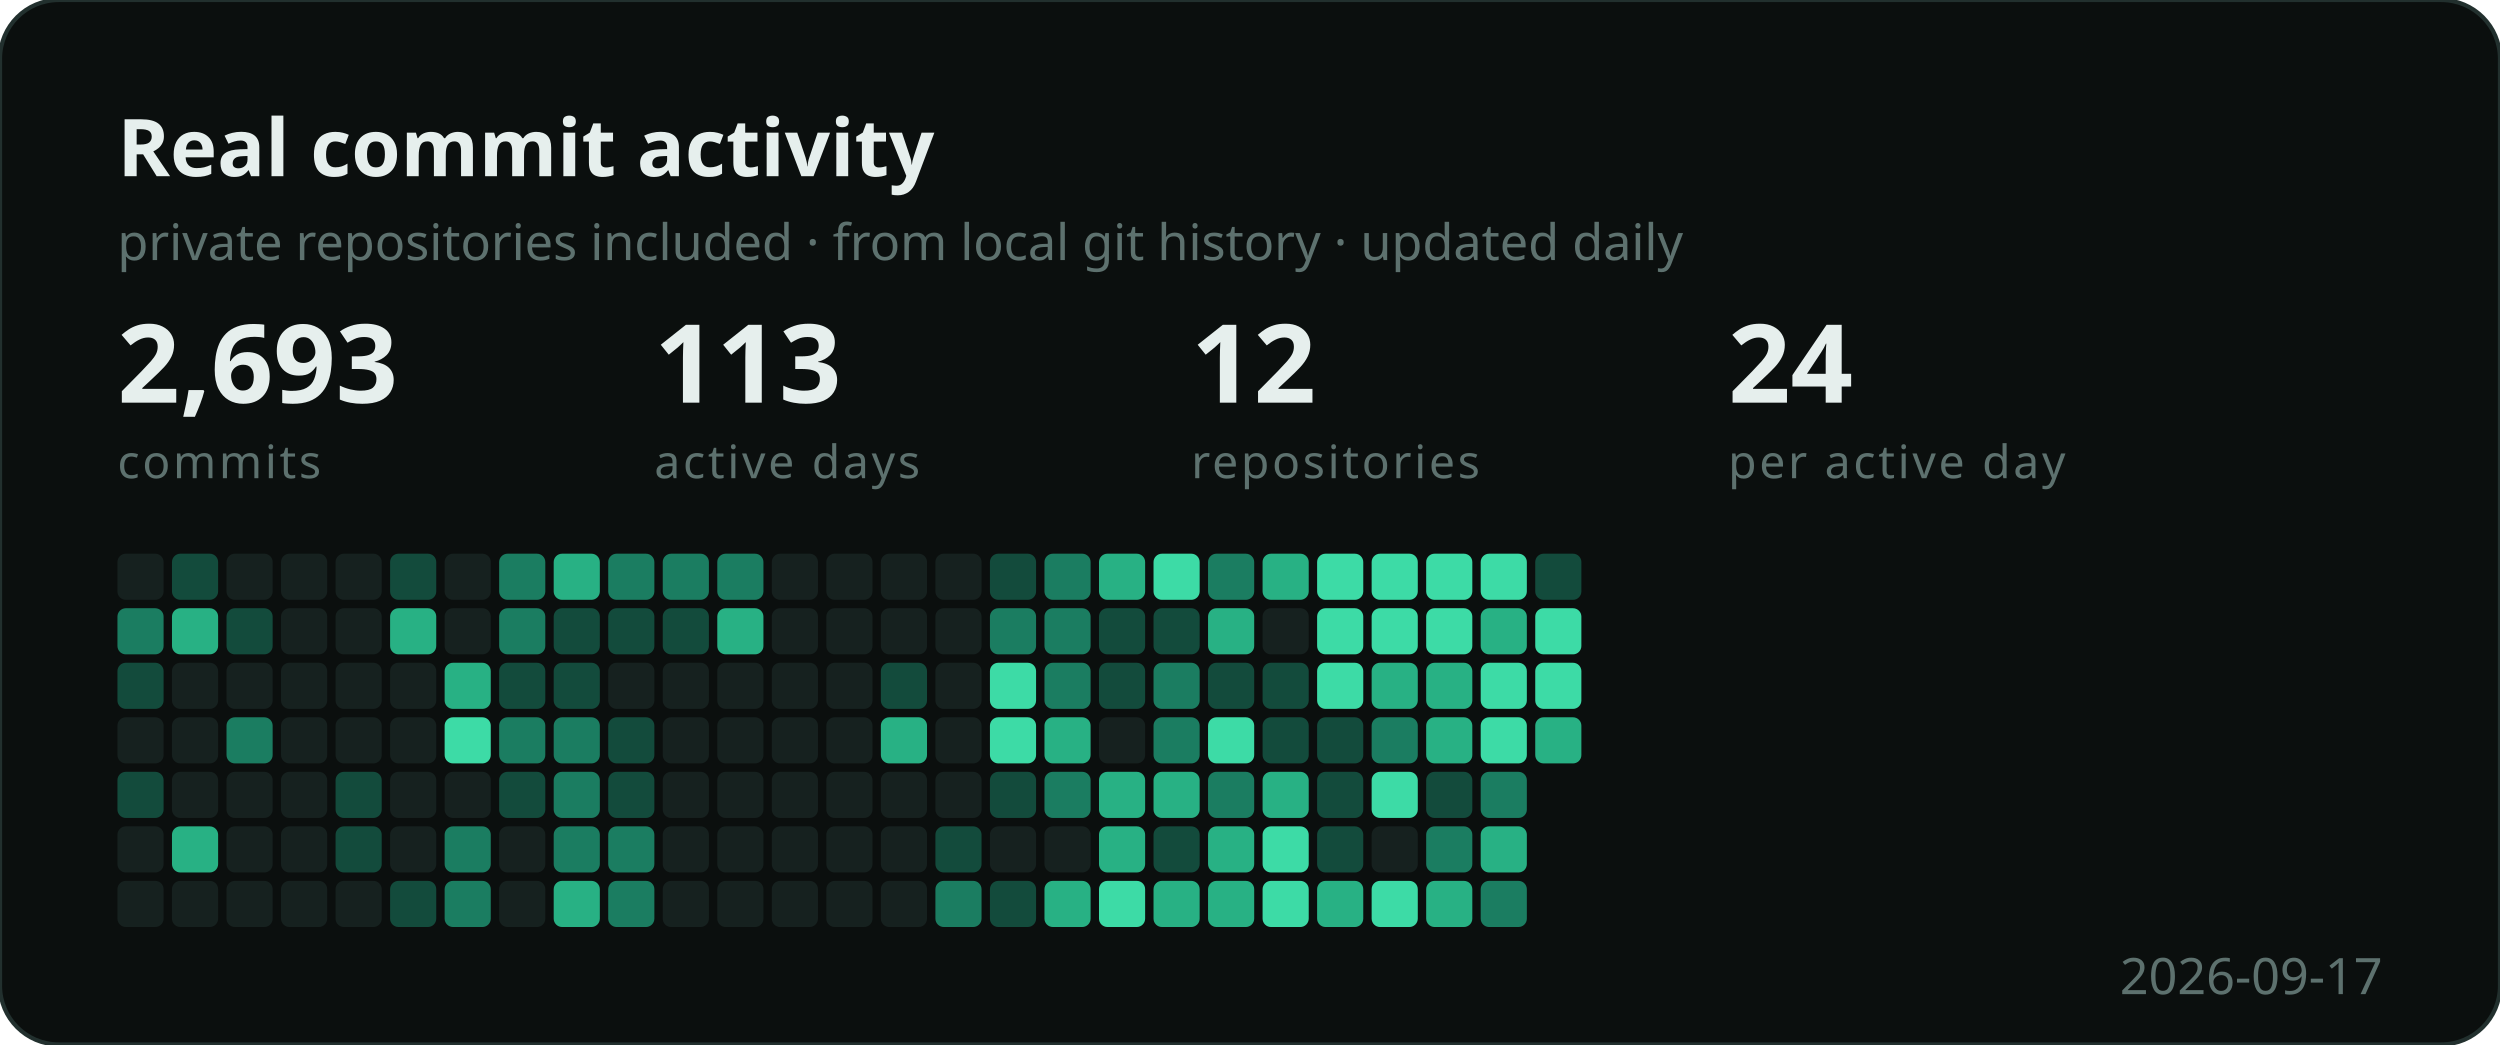
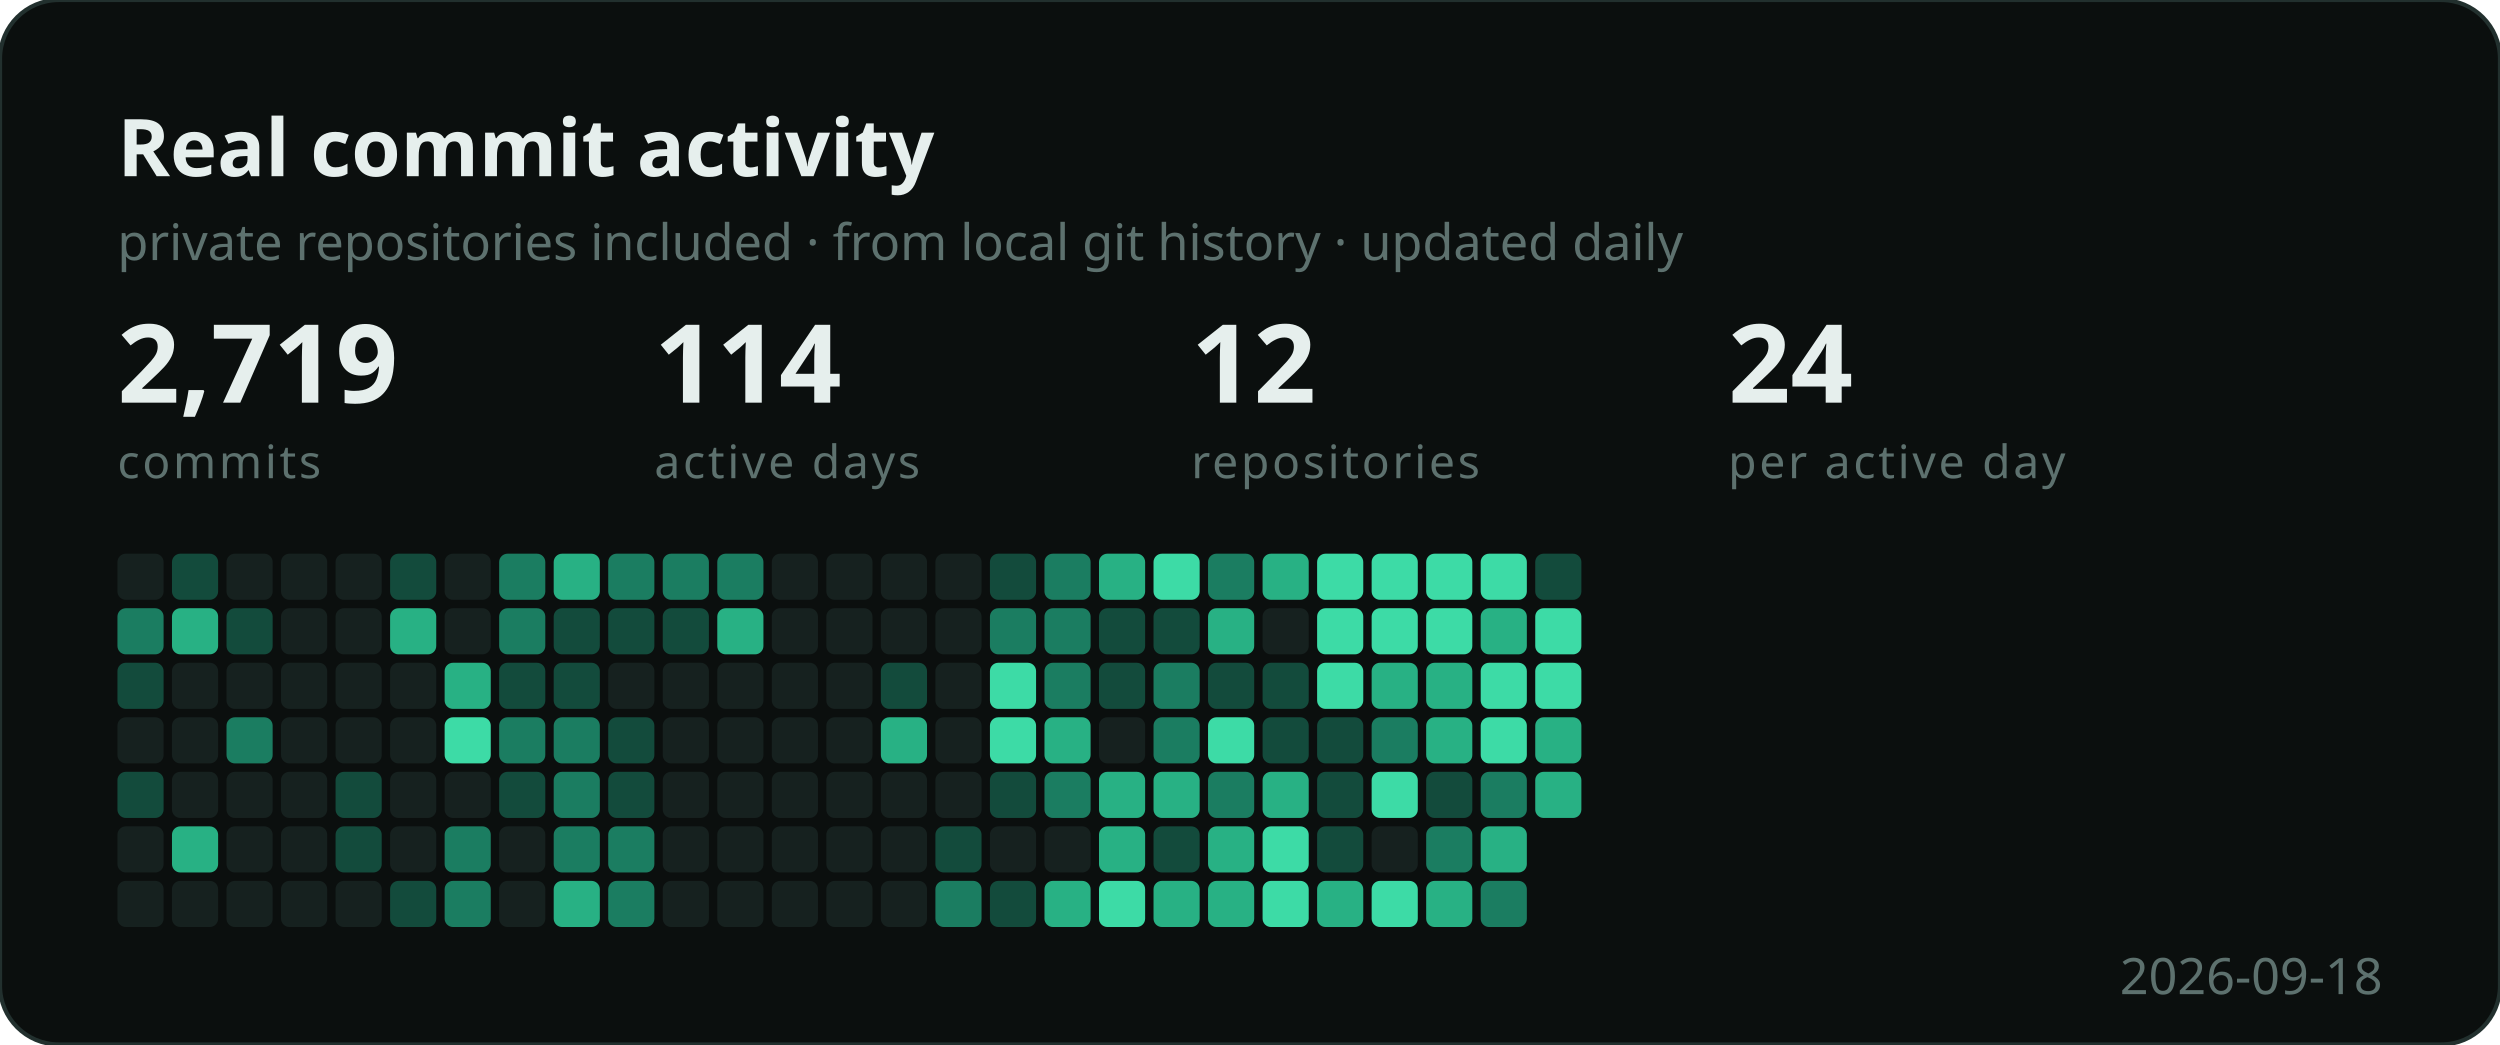
<svg xmlns="http://www.w3.org/2000/svg" width="596" height="249" viewBox="0 0 596 249" role="img" aria-label="Developer activity">
  <style>
    .b { font: 700 19px "Segoe UI", Ubuntu, sans-serif; fill: #e6efed; }
    .s { font: 400 12px "Segoe UI", Ubuntu, sans-serif; fill: #5d716e; }
    .n { font: 700 26px "Segoe UI", Ubuntu, sans-serif; fill: #e6efed; }
    .e { font: 400 11px "Segoe UI", Ubuntu, sans-serif; fill: #5d716e;
          letter-spacing: .06em; text-transform: uppercase; }
  </style>
  <rect width="596" height="249" rx="14" fill="#0b0f0e" stroke="#22302e" />
  <text x="28" y="42" class="b">Real commit activity</text>
  <text x="28" y="62" class="s">private repositories included · from local git history · updated daily</text>
-   <text x="28" y="96" class="n">2,693</text>
+   <text x="28" y="96" class="n">2,719</text>
  <text x="28" y="114" class="e">commits</text>
-   <text x="156" y="96" class="n">113</text>
+   <text x="156" y="96" class="n">114</text>
  <text x="156" y="114" class="e">active days</text>
  <text x="284" y="96" class="n">12</text>
  <text x="284" y="114" class="e">repositories</text>
  <text x="412" y="96" class="n">24</text>
  <text x="412" y="114" class="e">per active day</text>
  <g transform="translate(28,132)">
    <rect x="0" y="0" width="11" height="11" rx="2" fill="#16211f" />
    <rect x="0" y="13" width="11" height="11" rx="2" fill="#1b7d61" />
    <rect x="0" y="26" width="11" height="11" rx="2" fill="#134b3c" />
    <rect x="0" y="39" width="11" height="11" rx="2" fill="#16211f" />
    <rect x="0" y="52" width="11" height="11" rx="2" fill="#134b3c" />
    <rect x="0" y="65" width="11" height="11" rx="2" fill="#16211f" />
    <rect x="0" y="78" width="11" height="11" rx="2" fill="#16211f" />
    <rect x="13" y="0" width="11" height="11" rx="2" fill="#134b3c" />
    <rect x="13" y="13" width="11" height="11" rx="2" fill="#28b184" />
    <rect x="13" y="26" width="11" height="11" rx="2" fill="#16211f" />
    <rect x="13" y="39" width="11" height="11" rx="2" fill="#16211f" />
    <rect x="13" y="52" width="11" height="11" rx="2" fill="#16211f" />
    <rect x="13" y="65" width="11" height="11" rx="2" fill="#28b184" />
    <rect x="13" y="78" width="11" height="11" rx="2" fill="#16211f" />
    <rect x="26" y="0" width="11" height="11" rx="2" fill="#16211f" />
    <rect x="26" y="13" width="11" height="11" rx="2" fill="#134b3c" />
    <rect x="26" y="26" width="11" height="11" rx="2" fill="#16211f" />
    <rect x="26" y="39" width="11" height="11" rx="2" fill="#1b7d61" />
    <rect x="26" y="52" width="11" height="11" rx="2" fill="#16211f" />
    <rect x="26" y="65" width="11" height="11" rx="2" fill="#16211f" />
    <rect x="26" y="78" width="11" height="11" rx="2" fill="#16211f" />
    <rect x="39" y="0" width="11" height="11" rx="2" fill="#16211f" />
    <rect x="39" y="13" width="11" height="11" rx="2" fill="#16211f" />
    <rect x="39" y="26" width="11" height="11" rx="2" fill="#16211f" />
    <rect x="39" y="39" width="11" height="11" rx="2" fill="#16211f" />
    <rect x="39" y="52" width="11" height="11" rx="2" fill="#16211f" />
    <rect x="39" y="65" width="11" height="11" rx="2" fill="#16211f" />
    <rect x="39" y="78" width="11" height="11" rx="2" fill="#16211f" />
    <rect x="52" y="0" width="11" height="11" rx="2" fill="#16211f" />
    <rect x="52" y="13" width="11" height="11" rx="2" fill="#16211f" />
    <rect x="52" y="26" width="11" height="11" rx="2" fill="#16211f" />
    <rect x="52" y="39" width="11" height="11" rx="2" fill="#16211f" />
    <rect x="52" y="52" width="11" height="11" rx="2" fill="#134b3c" />
    <rect x="52" y="65" width="11" height="11" rx="2" fill="#134b3c" />
    <rect x="52" y="78" width="11" height="11" rx="2" fill="#16211f" />
    <rect x="65" y="0" width="11" height="11" rx="2" fill="#134b3c" />
    <rect x="65" y="13" width="11" height="11" rx="2" fill="#28b184" />
    <rect x="65" y="26" width="11" height="11" rx="2" fill="#16211f" />
    <rect x="65" y="39" width="11" height="11" rx="2" fill="#16211f" />
    <rect x="65" y="52" width="11" height="11" rx="2" fill="#16211f" />
    <rect x="65" y="65" width="11" height="11" rx="2" fill="#16211f" />
    <rect x="65" y="78" width="11" height="11" rx="2" fill="#134b3c" />
    <rect x="78" y="0" width="11" height="11" rx="2" fill="#16211f" />
    <rect x="78" y="13" width="11" height="11" rx="2" fill="#16211f" />
    <rect x="78" y="26" width="11" height="11" rx="2" fill="#28b184" />
    <rect x="78" y="39" width="11" height="11" rx="2" fill="#3ddba6" />
    <rect x="78" y="52" width="11" height="11" rx="2" fill="#16211f" />
    <rect x="78" y="65" width="11" height="11" rx="2" fill="#1b7d61" />
    <rect x="78" y="78" width="11" height="11" rx="2" fill="#1b7d61" />
    <rect x="91" y="0" width="11" height="11" rx="2" fill="#1b7d61" />
    <rect x="91" y="13" width="11" height="11" rx="2" fill="#1b7d61" />
    <rect x="91" y="26" width="11" height="11" rx="2" fill="#134b3c" />
    <rect x="91" y="39" width="11" height="11" rx="2" fill="#1b7d61" />
    <rect x="91" y="52" width="11" height="11" rx="2" fill="#134b3c" />
    <rect x="91" y="65" width="11" height="11" rx="2" fill="#16211f" />
    <rect x="91" y="78" width="11" height="11" rx="2" fill="#16211f" />
    <rect x="104" y="0" width="11" height="11" rx="2" fill="#28b184" />
    <rect x="104" y="13" width="11" height="11" rx="2" fill="#134b3c" />
    <rect x="104" y="26" width="11" height="11" rx="2" fill="#134b3c" />
    <rect x="104" y="39" width="11" height="11" rx="2" fill="#1b7d61" />
    <rect x="104" y="52" width="11" height="11" rx="2" fill="#1b7d61" />
    <rect x="104" y="65" width="11" height="11" rx="2" fill="#1b7d61" />
    <rect x="104" y="78" width="11" height="11" rx="2" fill="#28b184" />
    <rect x="117" y="0" width="11" height="11" rx="2" fill="#1b7d61" />
    <rect x="117" y="13" width="11" height="11" rx="2" fill="#134b3c" />
    <rect x="117" y="26" width="11" height="11" rx="2" fill="#16211f" />
    <rect x="117" y="39" width="11" height="11" rx="2" fill="#134b3c" />
    <rect x="117" y="52" width="11" height="11" rx="2" fill="#134b3c" />
    <rect x="117" y="65" width="11" height="11" rx="2" fill="#1b7d61" />
    <rect x="117" y="78" width="11" height="11" rx="2" fill="#1b7d61" />
    <rect x="130" y="0" width="11" height="11" rx="2" fill="#1b7d61" />
    <rect x="130" y="13" width="11" height="11" rx="2" fill="#134b3c" />
    <rect x="130" y="26" width="11" height="11" rx="2" fill="#16211f" />
    <rect x="130" y="39" width="11" height="11" rx="2" fill="#16211f" />
    <rect x="130" y="52" width="11" height="11" rx="2" fill="#16211f" />
    <rect x="130" y="65" width="11" height="11" rx="2" fill="#16211f" />
    <rect x="130" y="78" width="11" height="11" rx="2" fill="#16211f" />
    <rect x="143" y="0" width="11" height="11" rx="2" fill="#1b7d61" />
    <rect x="143" y="13" width="11" height="11" rx="2" fill="#28b184" />
    <rect x="143" y="26" width="11" height="11" rx="2" fill="#16211f" />
    <rect x="143" y="39" width="11" height="11" rx="2" fill="#16211f" />
    <rect x="143" y="52" width="11" height="11" rx="2" fill="#16211f" />
    <rect x="143" y="65" width="11" height="11" rx="2" fill="#16211f" />
    <rect x="143" y="78" width="11" height="11" rx="2" fill="#16211f" />
    <rect x="156" y="0" width="11" height="11" rx="2" fill="#16211f" />
    <rect x="156" y="13" width="11" height="11" rx="2" fill="#16211f" />
    <rect x="156" y="26" width="11" height="11" rx="2" fill="#16211f" />
    <rect x="156" y="39" width="11" height="11" rx="2" fill="#16211f" />
    <rect x="156" y="52" width="11" height="11" rx="2" fill="#16211f" />
    <rect x="156" y="65" width="11" height="11" rx="2" fill="#16211f" />
    <rect x="156" y="78" width="11" height="11" rx="2" fill="#16211f" />
    <rect x="169" y="0" width="11" height="11" rx="2" fill="#16211f" />
    <rect x="169" y="13" width="11" height="11" rx="2" fill="#16211f" />
    <rect x="169" y="26" width="11" height="11" rx="2" fill="#16211f" />
    <rect x="169" y="39" width="11" height="11" rx="2" fill="#16211f" />
    <rect x="169" y="52" width="11" height="11" rx="2" fill="#16211f" />
    <rect x="169" y="65" width="11" height="11" rx="2" fill="#16211f" />
    <rect x="169" y="78" width="11" height="11" rx="2" fill="#16211f" />
    <rect x="182" y="0" width="11" height="11" rx="2" fill="#16211f" />
    <rect x="182" y="13" width="11" height="11" rx="2" fill="#16211f" />
    <rect x="182" y="26" width="11" height="11" rx="2" fill="#134b3c" />
    <rect x="182" y="39" width="11" height="11" rx="2" fill="#28b184" />
    <rect x="182" y="52" width="11" height="11" rx="2" fill="#16211f" />
    <rect x="182" y="65" width="11" height="11" rx="2" fill="#16211f" />
    <rect x="182" y="78" width="11" height="11" rx="2" fill="#16211f" />
    <rect x="195" y="0" width="11" height="11" rx="2" fill="#16211f" />
    <rect x="195" y="13" width="11" height="11" rx="2" fill="#16211f" />
    <rect x="195" y="26" width="11" height="11" rx="2" fill="#16211f" />
    <rect x="195" y="39" width="11" height="11" rx="2" fill="#16211f" />
    <rect x="195" y="52" width="11" height="11" rx="2" fill="#16211f" />
    <rect x="195" y="65" width="11" height="11" rx="2" fill="#134b3c" />
    <rect x="195" y="78" width="11" height="11" rx="2" fill="#1b7d61" />
    <rect x="208" y="0" width="11" height="11" rx="2" fill="#134b3c" />
    <rect x="208" y="13" width="11" height="11" rx="2" fill="#1b7d61" />
    <rect x="208" y="26" width="11" height="11" rx="2" fill="#3ddba6" />
    <rect x="208" y="39" width="11" height="11" rx="2" fill="#3ddba6" />
    <rect x="208" y="52" width="11" height="11" rx="2" fill="#134b3c" />
    <rect x="208" y="65" width="11" height="11" rx="2" fill="#16211f" />
    <rect x="208" y="78" width="11" height="11" rx="2" fill="#134b3c" />
    <rect x="221" y="0" width="11" height="11" rx="2" fill="#1b7d61" />
    <rect x="221" y="13" width="11" height="11" rx="2" fill="#1b7d61" />
    <rect x="221" y="26" width="11" height="11" rx="2" fill="#1b7d61" />
    <rect x="221" y="39" width="11" height="11" rx="2" fill="#28b184" />
    <rect x="221" y="52" width="11" height="11" rx="2" fill="#1b7d61" />
    <rect x="221" y="65" width="11" height="11" rx="2" fill="#16211f" />
    <rect x="221" y="78" width="11" height="11" rx="2" fill="#28b184" />
    <rect x="234" y="0" width="11" height="11" rx="2" fill="#28b184" />
    <rect x="234" y="13" width="11" height="11" rx="2" fill="#134b3c" />
    <rect x="234" y="26" width="11" height="11" rx="2" fill="#134b3c" />
    <rect x="234" y="39" width="11" height="11" rx="2" fill="#16211f" />
    <rect x="234" y="52" width="11" height="11" rx="2" fill="#28b184" />
    <rect x="234" y="65" width="11" height="11" rx="2" fill="#28b184" />
    <rect x="234" y="78" width="11" height="11" rx="2" fill="#3ddba6" />
    <rect x="247" y="0" width="11" height="11" rx="2" fill="#3ddba6" />
    <rect x="247" y="13" width="11" height="11" rx="2" fill="#134b3c" />
    <rect x="247" y="26" width="11" height="11" rx="2" fill="#1b7d61" />
    <rect x="247" y="39" width="11" height="11" rx="2" fill="#1b7d61" />
    <rect x="247" y="52" width="11" height="11" rx="2" fill="#28b184" />
    <rect x="247" y="65" width="11" height="11" rx="2" fill="#134b3c" />
    <rect x="247" y="78" width="11" height="11" rx="2" fill="#28b184" />
    <rect x="260" y="0" width="11" height="11" rx="2" fill="#1b7d61" />
    <rect x="260" y="13" width="11" height="11" rx="2" fill="#28b184" />
    <rect x="260" y="26" width="11" height="11" rx="2" fill="#134b3c" />
    <rect x="260" y="39" width="11" height="11" rx="2" fill="#3ddba6" />
    <rect x="260" y="52" width="11" height="11" rx="2" fill="#1b7d61" />
    <rect x="260" y="65" width="11" height="11" rx="2" fill="#28b184" />
    <rect x="260" y="78" width="11" height="11" rx="2" fill="#28b184" />
    <rect x="273" y="0" width="11" height="11" rx="2" fill="#28b184" />
    <rect x="273" y="13" width="11" height="11" rx="2" fill="#16211f" />
    <rect x="273" y="26" width="11" height="11" rx="2" fill="#134b3c" />
    <rect x="273" y="39" width="11" height="11" rx="2" fill="#134b3c" />
    <rect x="273" y="52" width="11" height="11" rx="2" fill="#28b184" />
    <rect x="273" y="65" width="11" height="11" rx="2" fill="#3ddba6" />
    <rect x="273" y="78" width="11" height="11" rx="2" fill="#3ddba6" />
    <rect x="286" y="0" width="11" height="11" rx="2" fill="#3ddba6" />
    <rect x="286" y="13" width="11" height="11" rx="2" fill="#3ddba6" />
    <rect x="286" y="26" width="11" height="11" rx="2" fill="#3ddba6" />
    <rect x="286" y="39" width="11" height="11" rx="2" fill="#134b3c" />
    <rect x="286" y="52" width="11" height="11" rx="2" fill="#134b3c" />
    <rect x="286" y="65" width="11" height="11" rx="2" fill="#134b3c" />
    <rect x="286" y="78" width="11" height="11" rx="2" fill="#28b184" />
    <rect x="299" y="0" width="11" height="11" rx="2" fill="#3ddba6" />
    <rect x="299" y="13" width="11" height="11" rx="2" fill="#3ddba6" />
    <rect x="299" y="26" width="11" height="11" rx="2" fill="#28b184" />
    <rect x="299" y="39" width="11" height="11" rx="2" fill="#1b7d61" />
    <rect x="299" y="52" width="11" height="11" rx="2" fill="#3ddba6" />
    <rect x="299" y="65" width="11" height="11" rx="2" fill="#16211f" />
    <rect x="299" y="78" width="11" height="11" rx="2" fill="#3ddba6" />
    <rect x="312" y="0" width="11" height="11" rx="2" fill="#3ddba6" />
    <rect x="312" y="13" width="11" height="11" rx="2" fill="#3ddba6" />
    <rect x="312" y="26" width="11" height="11" rx="2" fill="#28b184" />
    <rect x="312" y="39" width="11" height="11" rx="2" fill="#28b184" />
    <rect x="312" y="52" width="11" height="11" rx="2" fill="#134b3c" />
    <rect x="312" y="65" width="11" height="11" rx="2" fill="#1b7d61" />
    <rect x="312" y="78" width="11" height="11" rx="2" fill="#28b184" />
    <rect x="325" y="0" width="11" height="11" rx="2" fill="#3ddba6" />
    <rect x="325" y="13" width="11" height="11" rx="2" fill="#28b184" />
    <rect x="325" y="26" width="11" height="11" rx="2" fill="#3ddba6" />
    <rect x="325" y="39" width="11" height="11" rx="2" fill="#3ddba6" />
    <rect x="325" y="52" width="11" height="11" rx="2" fill="#1b7d61" />
    <rect x="325" y="65" width="11" height="11" rx="2" fill="#28b184" />
    <rect x="325" y="78" width="11" height="11" rx="2" fill="#1b7d61" />
    <rect x="338" y="0" width="11" height="11" rx="2" fill="#134b3c" />
    <rect x="338" y="13" width="11" height="11" rx="2" fill="#3ddba6" />
    <rect x="338" y="26" width="11" height="11" rx="2" fill="#3ddba6" />
    <rect x="338" y="39" width="11" height="11" rx="2" fill="#28b184" />
+     <rect x="338" y="52" width="11" height="11" rx="2" fill="#28b184" />
  </g>
-   <text x="568" y="237" class="s" text-anchor="end">2026-09-17</text>
+   <text x="568" y="237" class="s" text-anchor="end">2026-09-18</text>
</svg>
